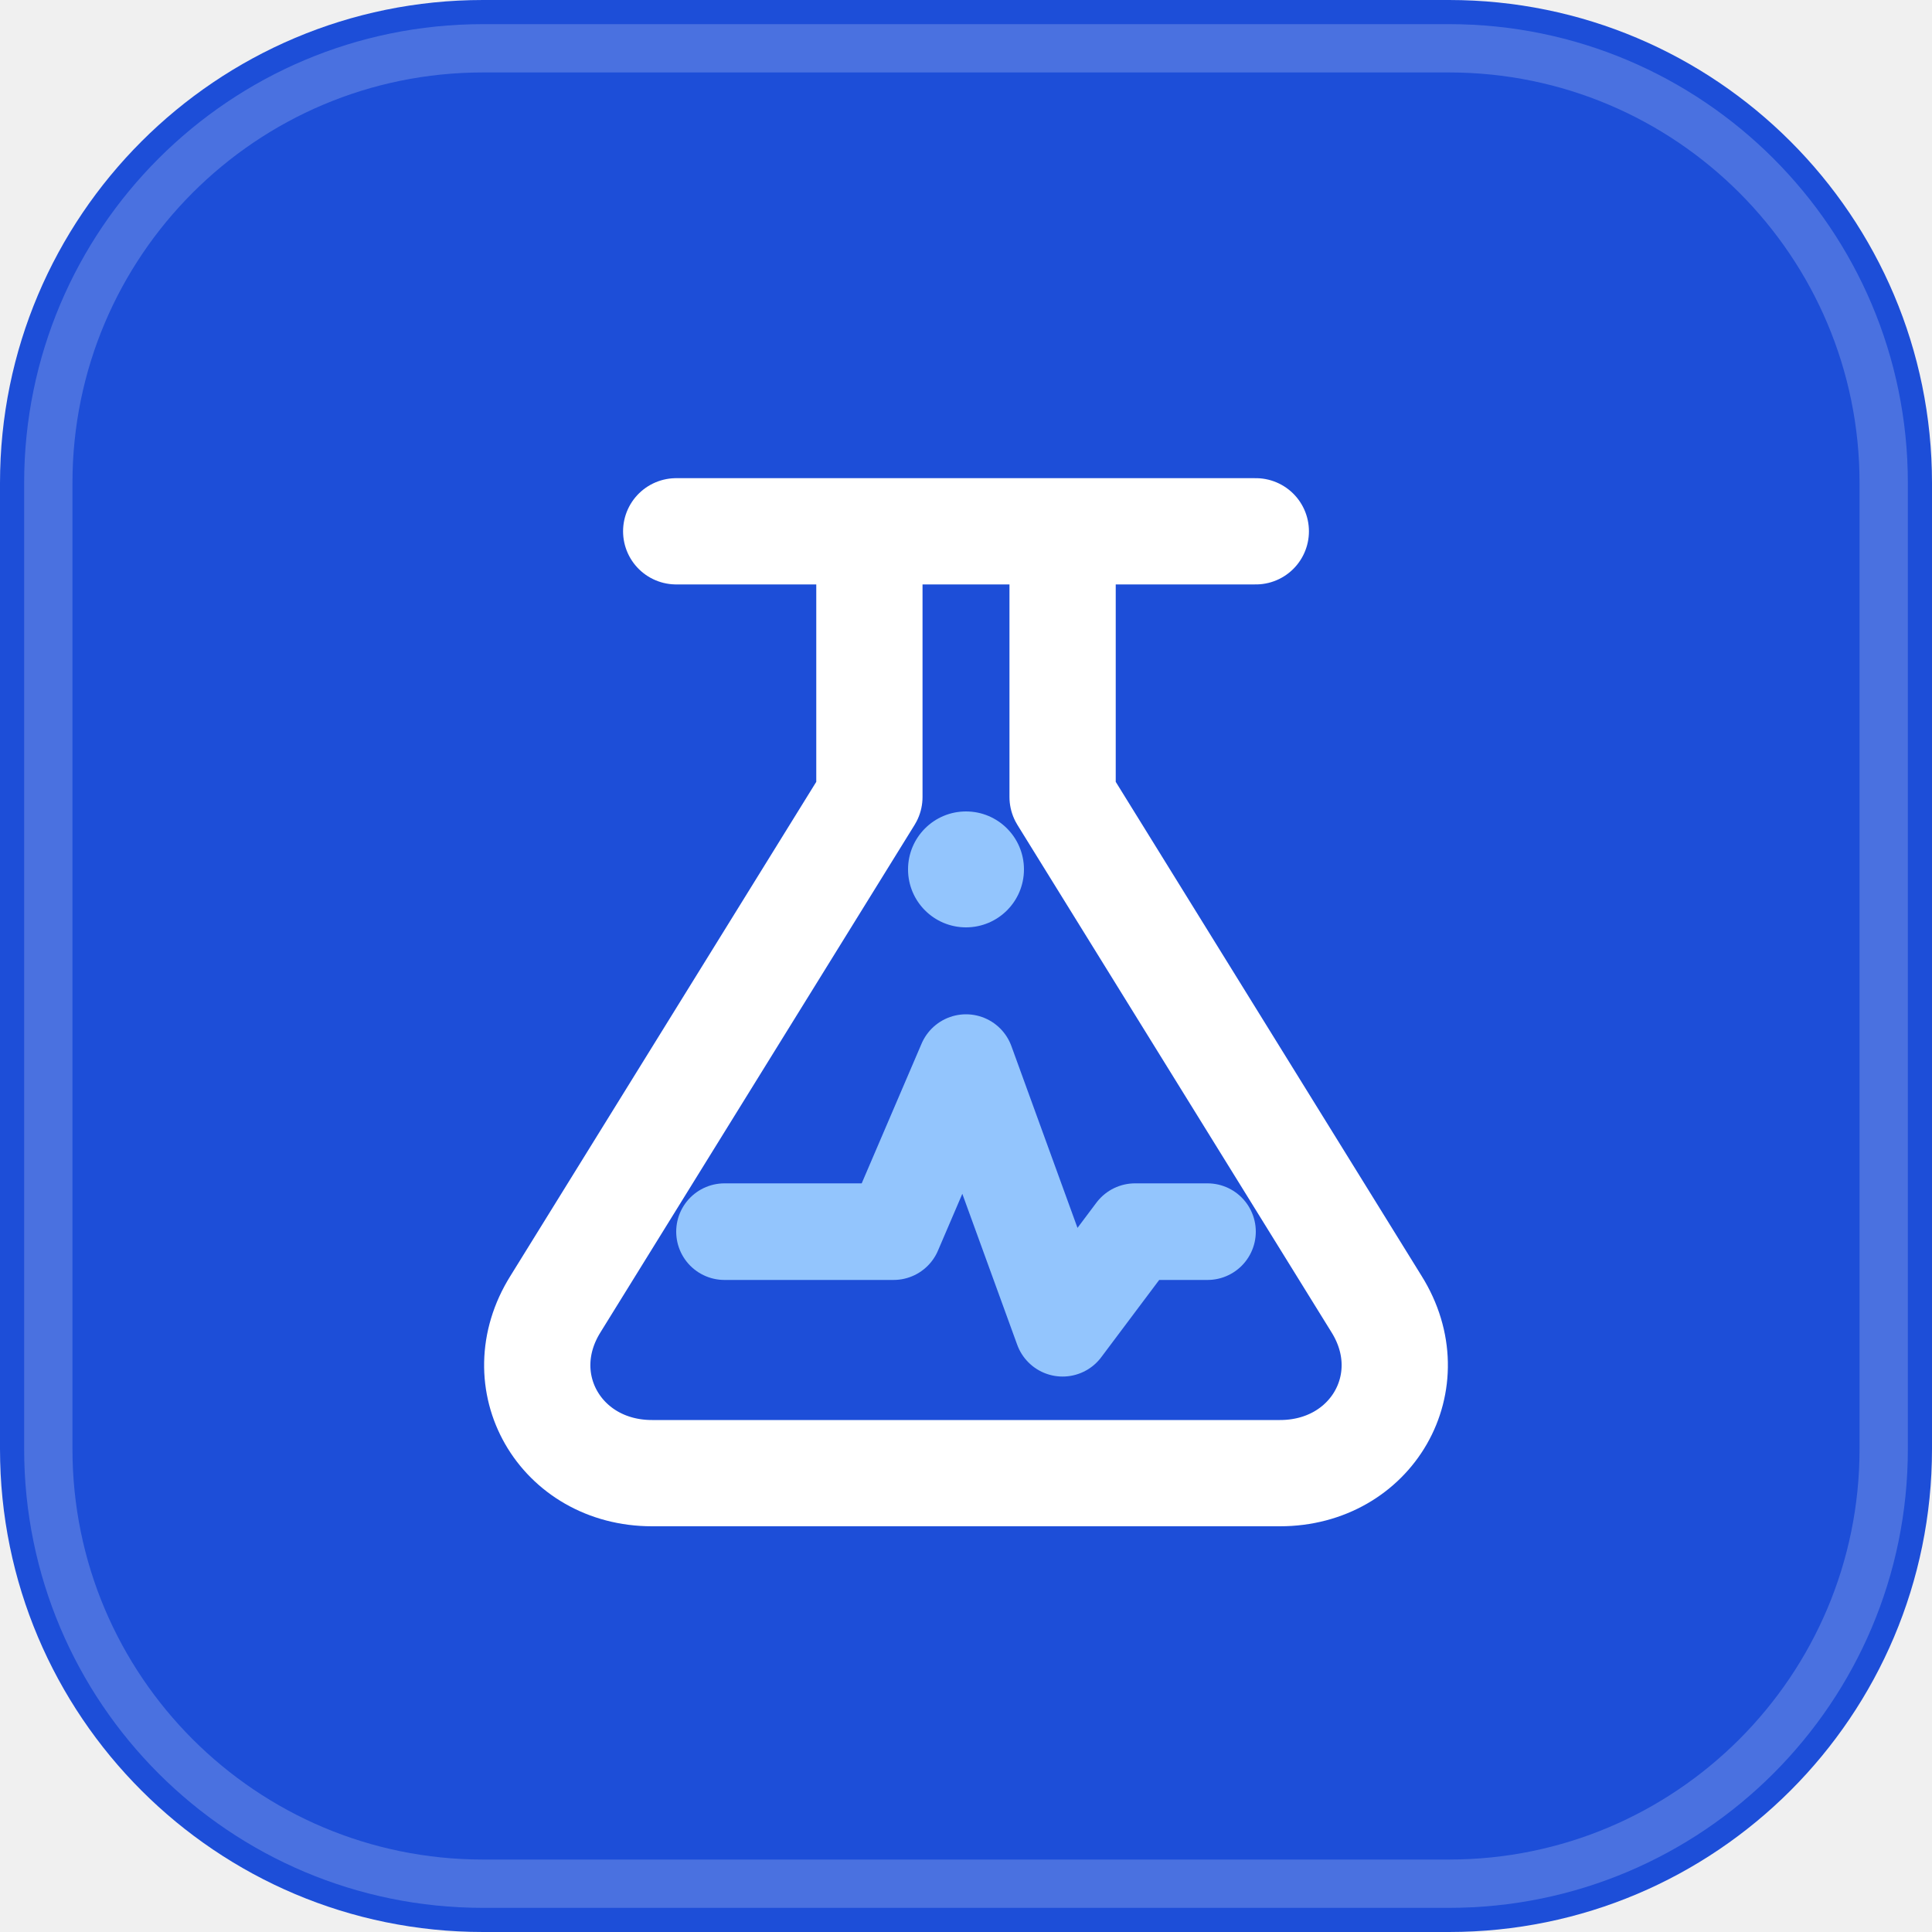
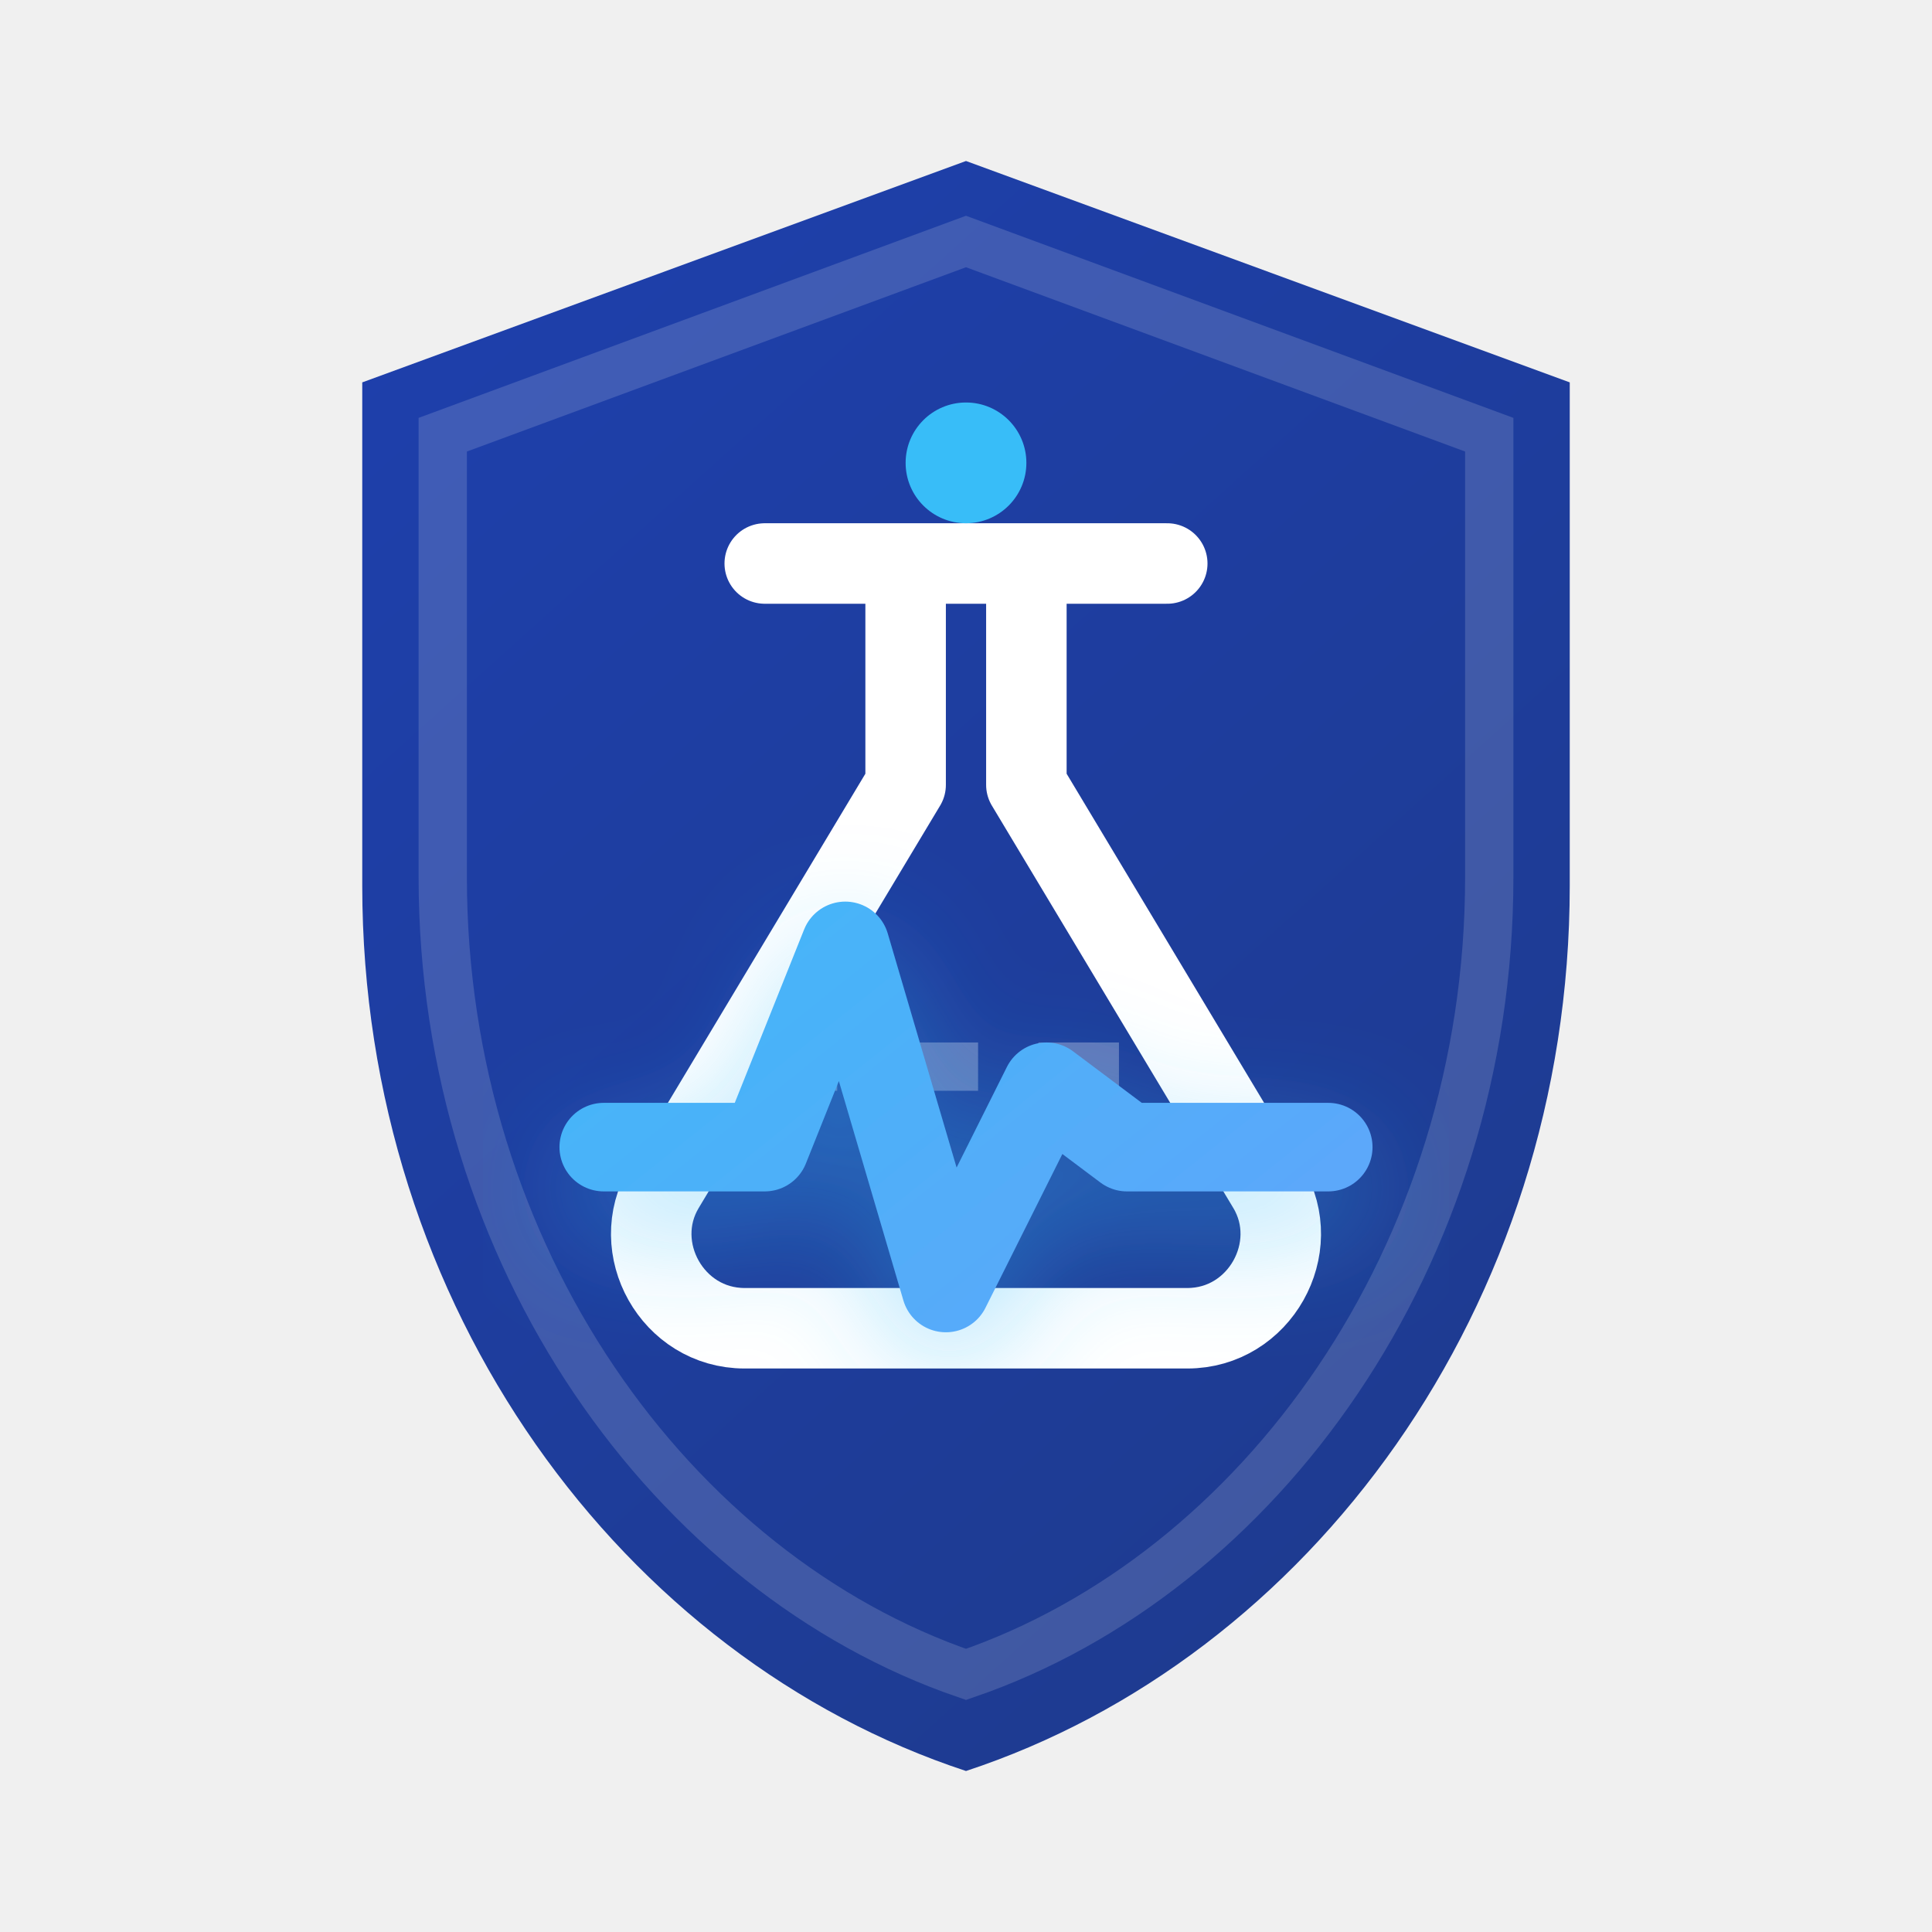
- <svg xmlns="http://www.w3.org/2000/svg" viewBox="0 0 40 40" fill="none">
-   <rect width="40" height="40" rx="10" fill="#1D4ED8" />
-   <rect x="1" y="1" width="38" height="38" rx="9" stroke="white" stroke-opacity="0.2" stroke-width="1" />
-   <path d="M14 11H26M18 11V16.5L11.5 27C10.5 28.6 11.6 30.5 13.5 30.5H26.5C28.4 30.5 29.5 28.6 28.5 27L22 16.5V11" stroke="white" stroke-width="2.2" stroke-linecap="round" stroke-linejoin="round" />
-   <path d="M15 25.5L18.5 25.5L20 22L22 27.5L23.5 25.5L25 25.5" stroke="#93C5FD" stroke-width="2" stroke-linecap="round" stroke-linejoin="round" />
-   <circle cx="20" cy="18" r="1.2" fill="#93C5FD" />
+ <svg xmlns="http://www.w3.org/2000/svg" viewBox="0 0 48 48" fill="none">
+   <defs>
+     <linearGradient id="shieldGrad" x1="6" y1="4" x2="42" y2="44" gradientUnits="userSpaceOnUse">
+       <stop offset="0%" stop-color="#1E40AF" />
+       <stop offset="100%" stop-color="#1E3A8A" />
+     </linearGradient>
+     <linearGradient id="accentGrad" x1="16" y1="14" x2="32" y2="34" gradientUnits="userSpaceOnUse">
+       <stop offset="0%" stop-color="#38BDF8" />
+       <stop offset="100%" stop-color="#60A5FA" />
+     </linearGradient>
+     <filter id="glow" x="12" y="18" width="24" height="16" filterUnits="userSpaceOnUse">
+       <feDropShadow dx="0" dy="1" stdDeviation="1.5" flood-color="#38BDF8" flood-opacity="0.4" />
+     </filter>
+   </defs>
+   <path d="M24 4L9 9.5V22C9 32.5 15.5 41.2 24 44C32.5 41.2 39 32.5 39 22V9.5L24 4Z" fill="url(#shieldGrad)" />
+   <path d="M24 6L11 10.8V21.8C11 31.2 16.7 39.1 24 41.6C31.3 39.1 37 31.2 37 21.8V10.8L24 6Z" stroke="white" stroke-opacity="0.15" stroke-width="1.2" />
+   <path d="M19 14H29M22.5 14V19.5L16.5 29.5C15.6 31 16.7 33 18.5 33H29.5C31.3 33 32.4 31 31.5 29.5L25.5 19.5V14" stroke="white" stroke-width="2" stroke-linecap="round" stroke-linejoin="round" />
+   <path d="M18.8 26.5H29.2" stroke="white" stroke-opacity="0.3" stroke-width="1.2" stroke-dasharray="2 1.5" />
+   <path d="M15 28.5H19L21 23.5L23.5 32L26 27L28 28.5H33" stroke="url(#accentGrad)" stroke-width="2.2" stroke-linecap="round" stroke-linejoin="round" filter="url(#glow)" />
+   <circle cx="24" cy="11.5" r="1.5" fill="#38BDF8" />
</svg>
